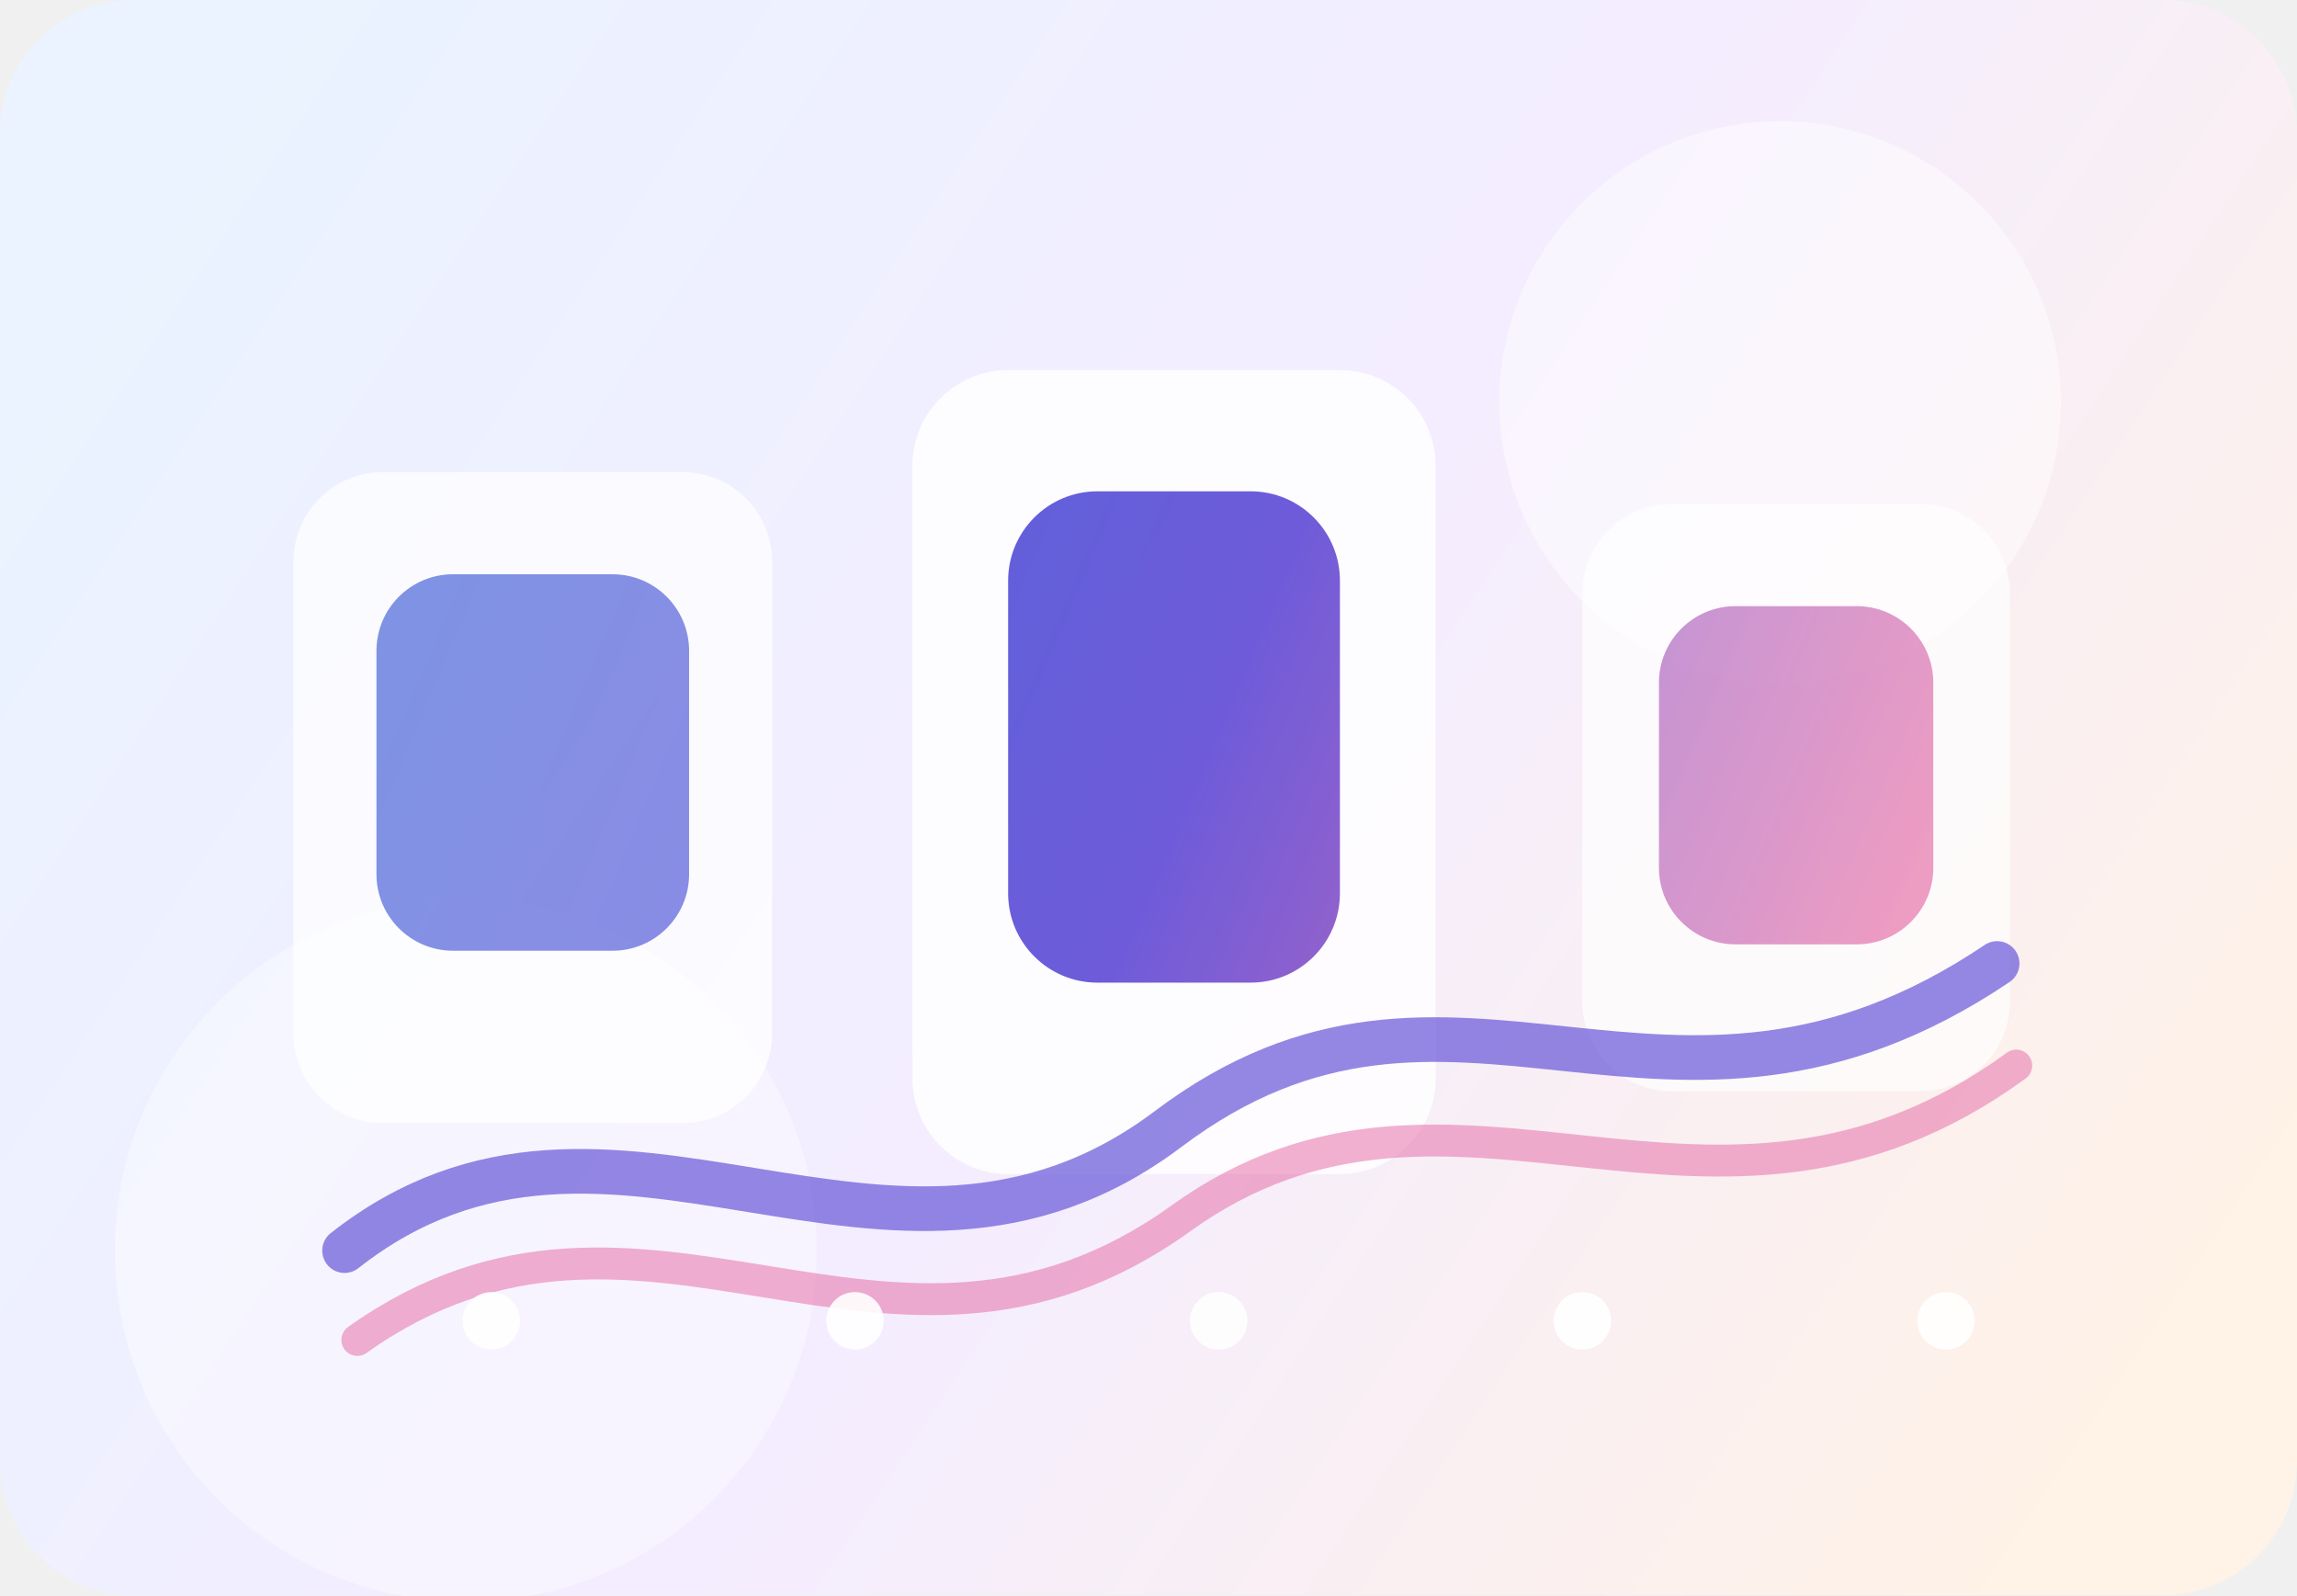
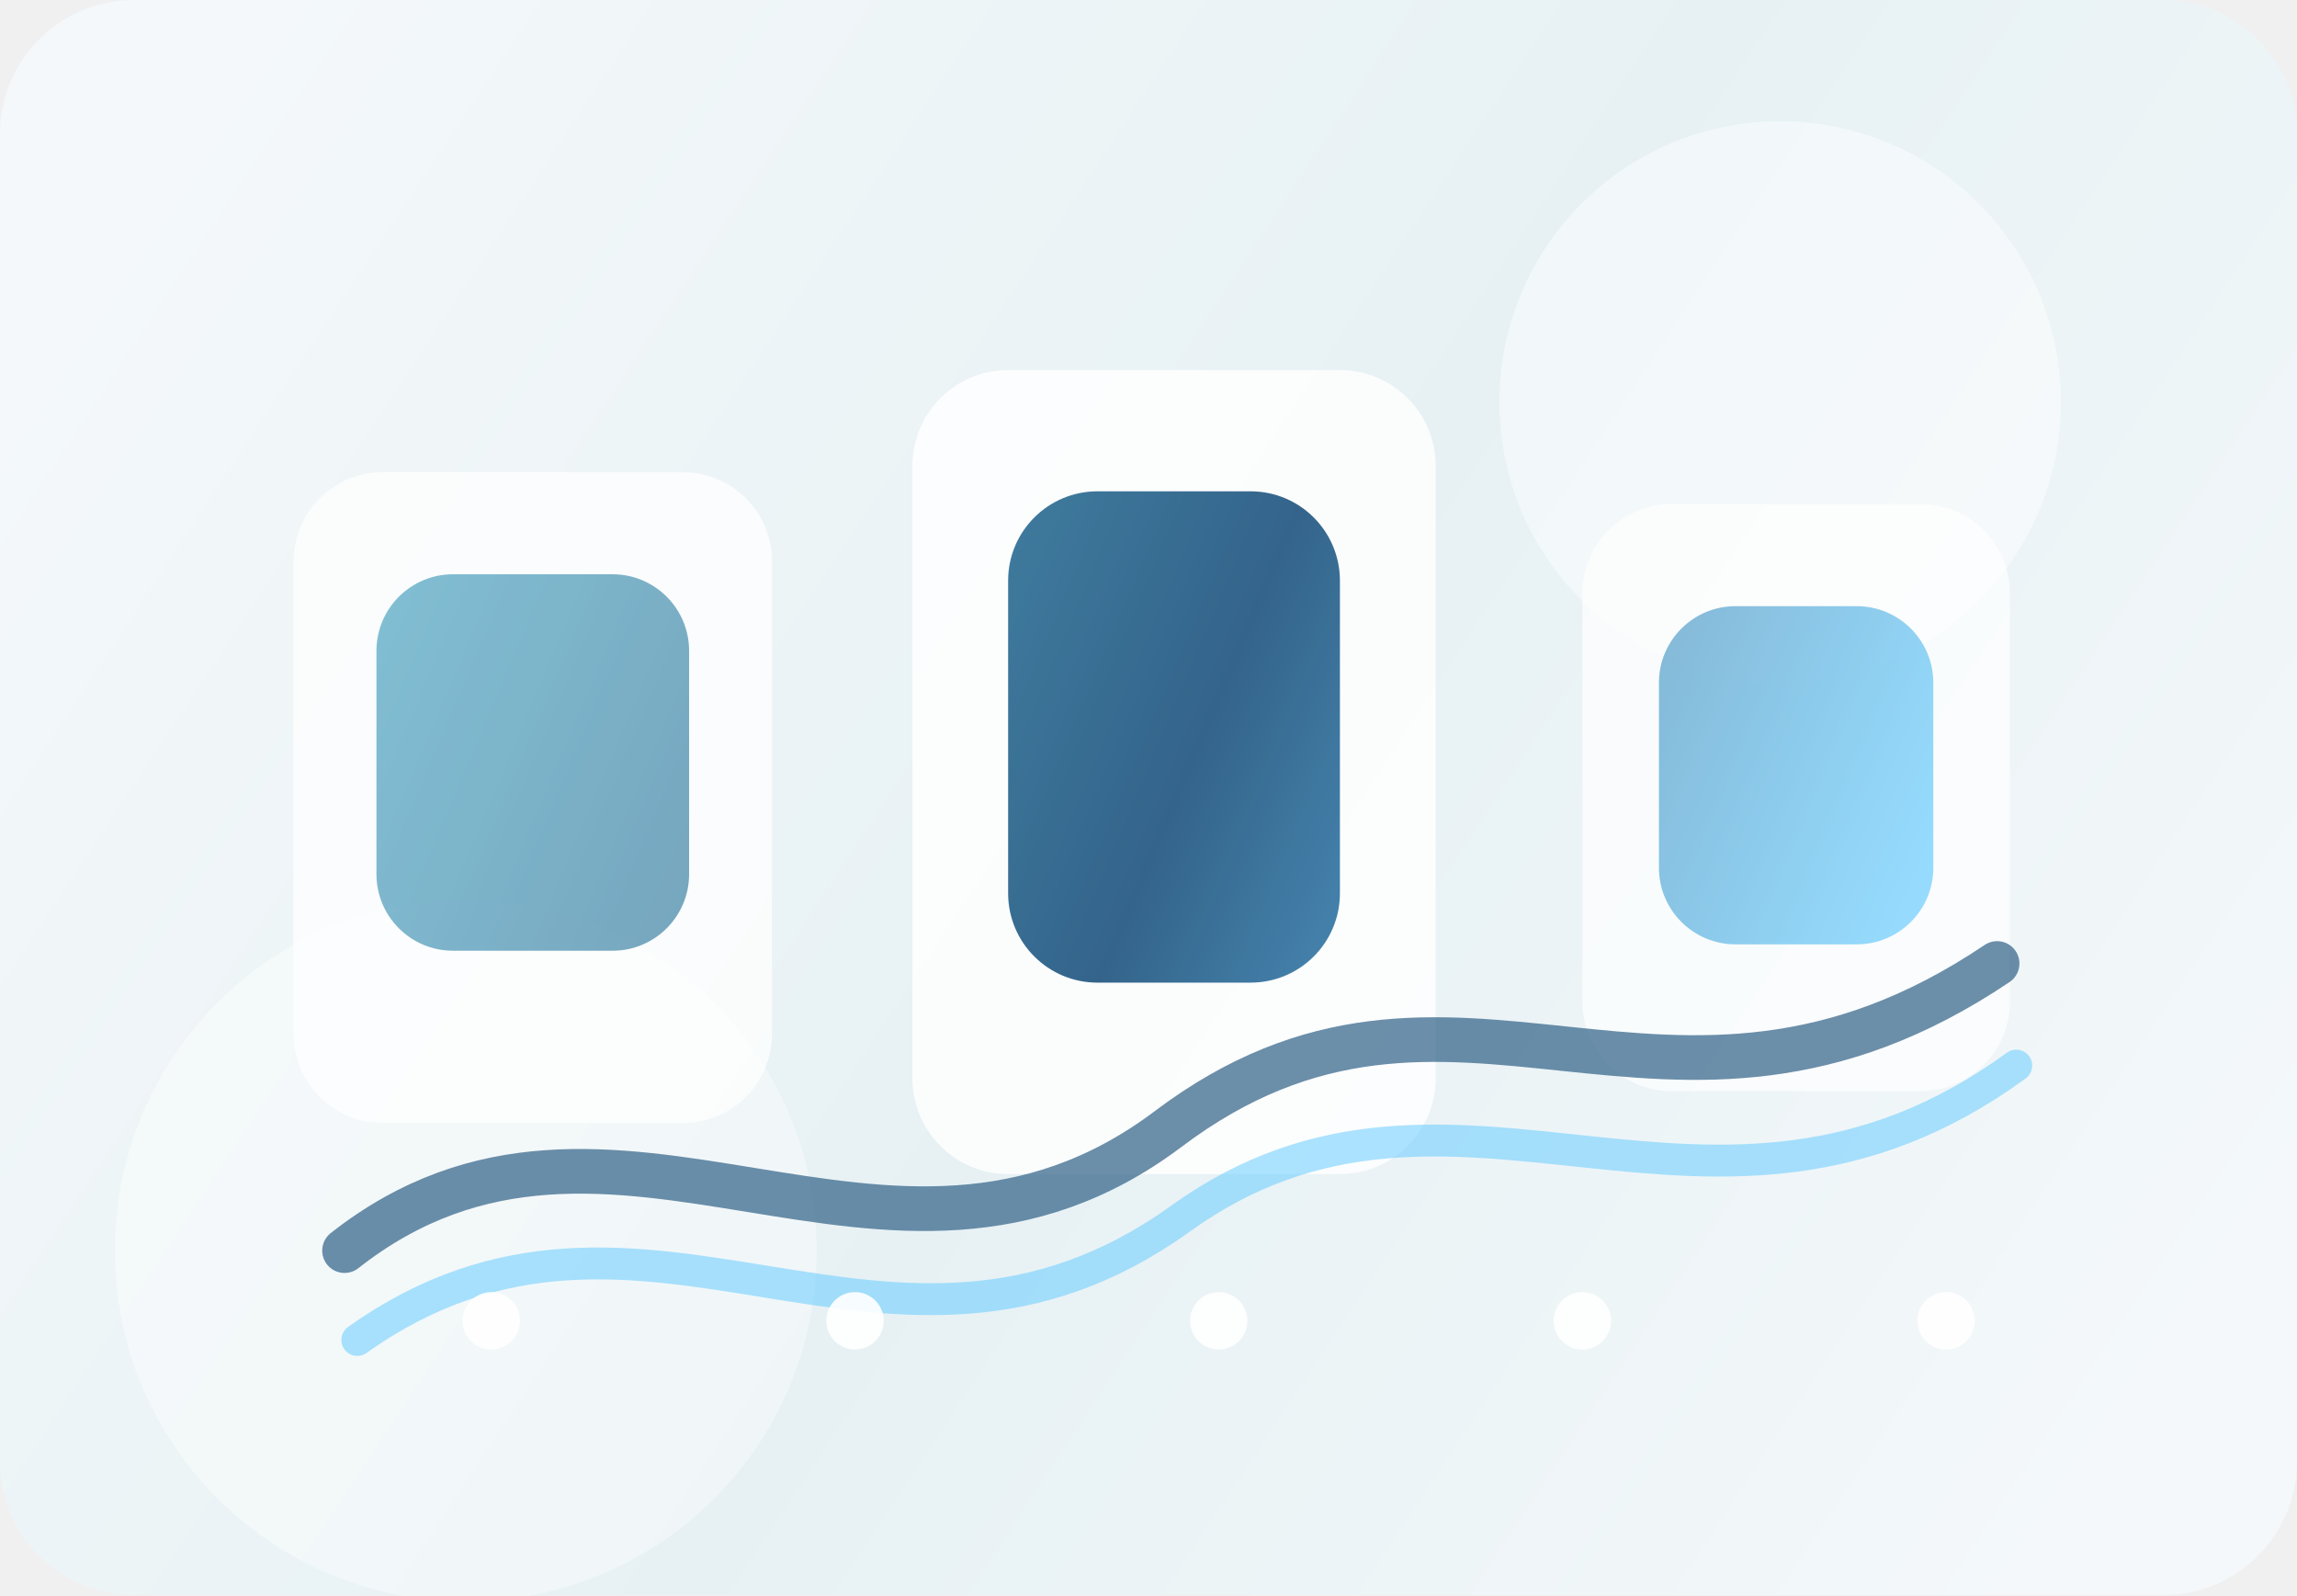
<svg xmlns="http://www.w3.org/2000/svg" width="720" height="500" viewBox="0 0 720 500" fill="none" role="img" aria-labelledby="title desc">
  <defs>
    <linearGradient id="bg" x1="54" y1="40" x2="672" y2="450" gradientUnits="userSpaceOnUse">
-       <stop stop-color="#EAF3FF" />
-       <stop offset="0.52" stop-color="#F4EDFF" />
-       <stop offset="1" stop-color="#FFF2E6" />
+       <stop stop-color="#F4F8FA" />
+       <stop offset="0.52" stop-color="#E7F1F4" />
+       <stop offset="1" stop-color="#F4F8FA" />
    </linearGradient>
    <linearGradient id="frame" x1="116" y1="146" x2="574" y2="340" gradientUnits="userSpaceOnUse">
-       <stop stop-color="#4666D8" />
-       <stop offset="0.55" stop-color="#6755D8" />
-       <stop offset="1" stop-color="#E66FA8" />
+       <stop stop-color="#4fa9c6" />
+       <stop offset="0.55" stop-color="#2d5f86" />
+       <stop offset="1" stop-color="#66ccff" />
    </linearGradient>
  </defs>
  <rect width="720" height="500" rx="42" fill="url(#bg)" />
  <circle cx="558" cy="126" r="88" fill="#FFFFFF" opacity="0.45" />
  <circle cx="146" cy="392" r="110" fill="#FFFFFF" opacity="0.38" />
  <g opacity="0.96">
    <rect x="92" y="148" width="150" height="204" rx="28" fill="white" opacity="0.78" />
    <rect x="118" y="180" width="98" height="118" rx="24" fill="url(#frame)" opacity="0.72" />
    <rect x="286" y="116" width="164" height="252" rx="30" fill="white" opacity="0.88" />
    <rect x="316" y="154" width="104" height="154" rx="28" fill="url(#frame)" />
    <rect x="496" y="158" width="134" height="184" rx="28" fill="white" opacity="0.72" />
    <rect x="520" y="190" width="86" height="106" rx="24" fill="url(#frame)" opacity="0.7" />
  </g>
-   <path d="M108 392C192 326 278 420 366 354C456 286 522 372 626 302" stroke="#6755D8" stroke-width="14" stroke-linecap="round" opacity="0.7" />
-   <path d="M112 420C202 356 278 448 370 382C456 320 536 404 632 334" stroke="#E66FA8" stroke-width="10" stroke-linecap="round" opacity="0.54" />
+   <path d="M108 392C192 326 278 420 366 354C456 286 522 372 626 302" stroke="#2d5f86" stroke-width="14" stroke-linecap="round" opacity="0.7" />
+   <path d="M112 420C202 356 278 448 370 382C456 320 536 404 632 334" stroke="#66ccff" stroke-width="10" stroke-linecap="round" opacity="0.54" />
  <g fill="#FFFFFF" opacity="0.9">
    <circle cx="154" cy="414" r="9" />
    <circle cx="268" cy="414" r="9" />
    <circle cx="382" cy="414" r="9" />
    <circle cx="496" cy="414" r="9" />
    <circle cx="610" cy="414" r="9" />
  </g>
</svg>
